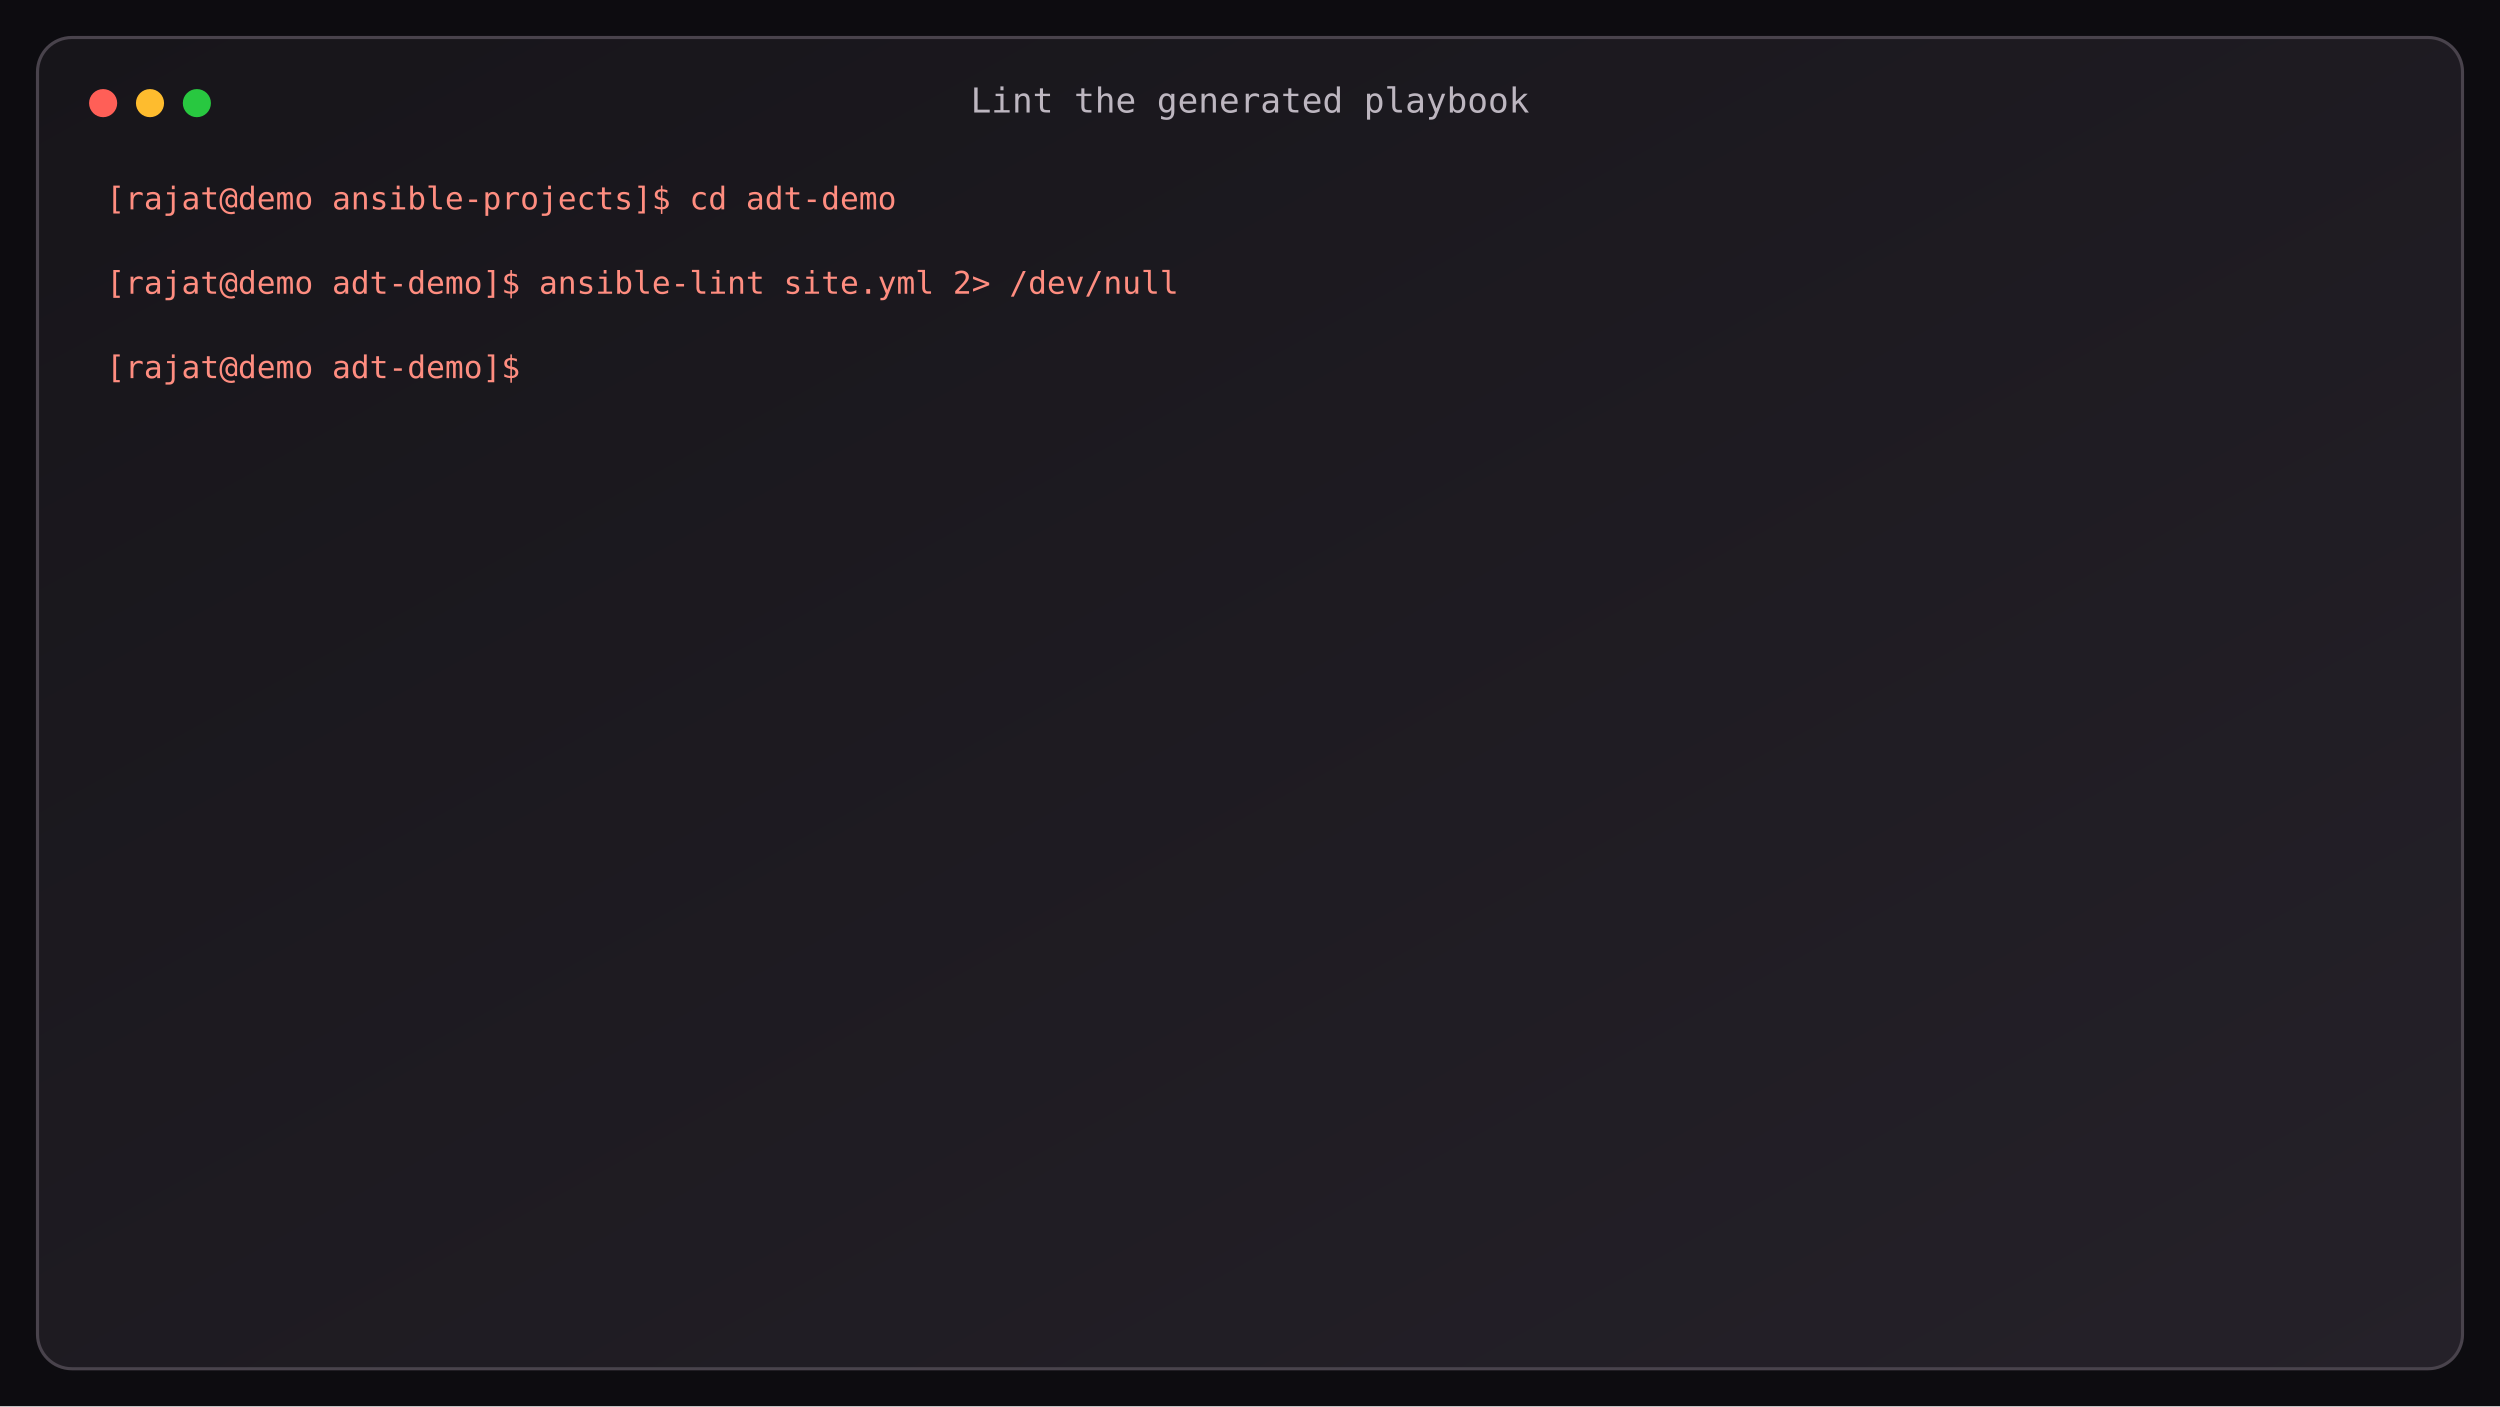
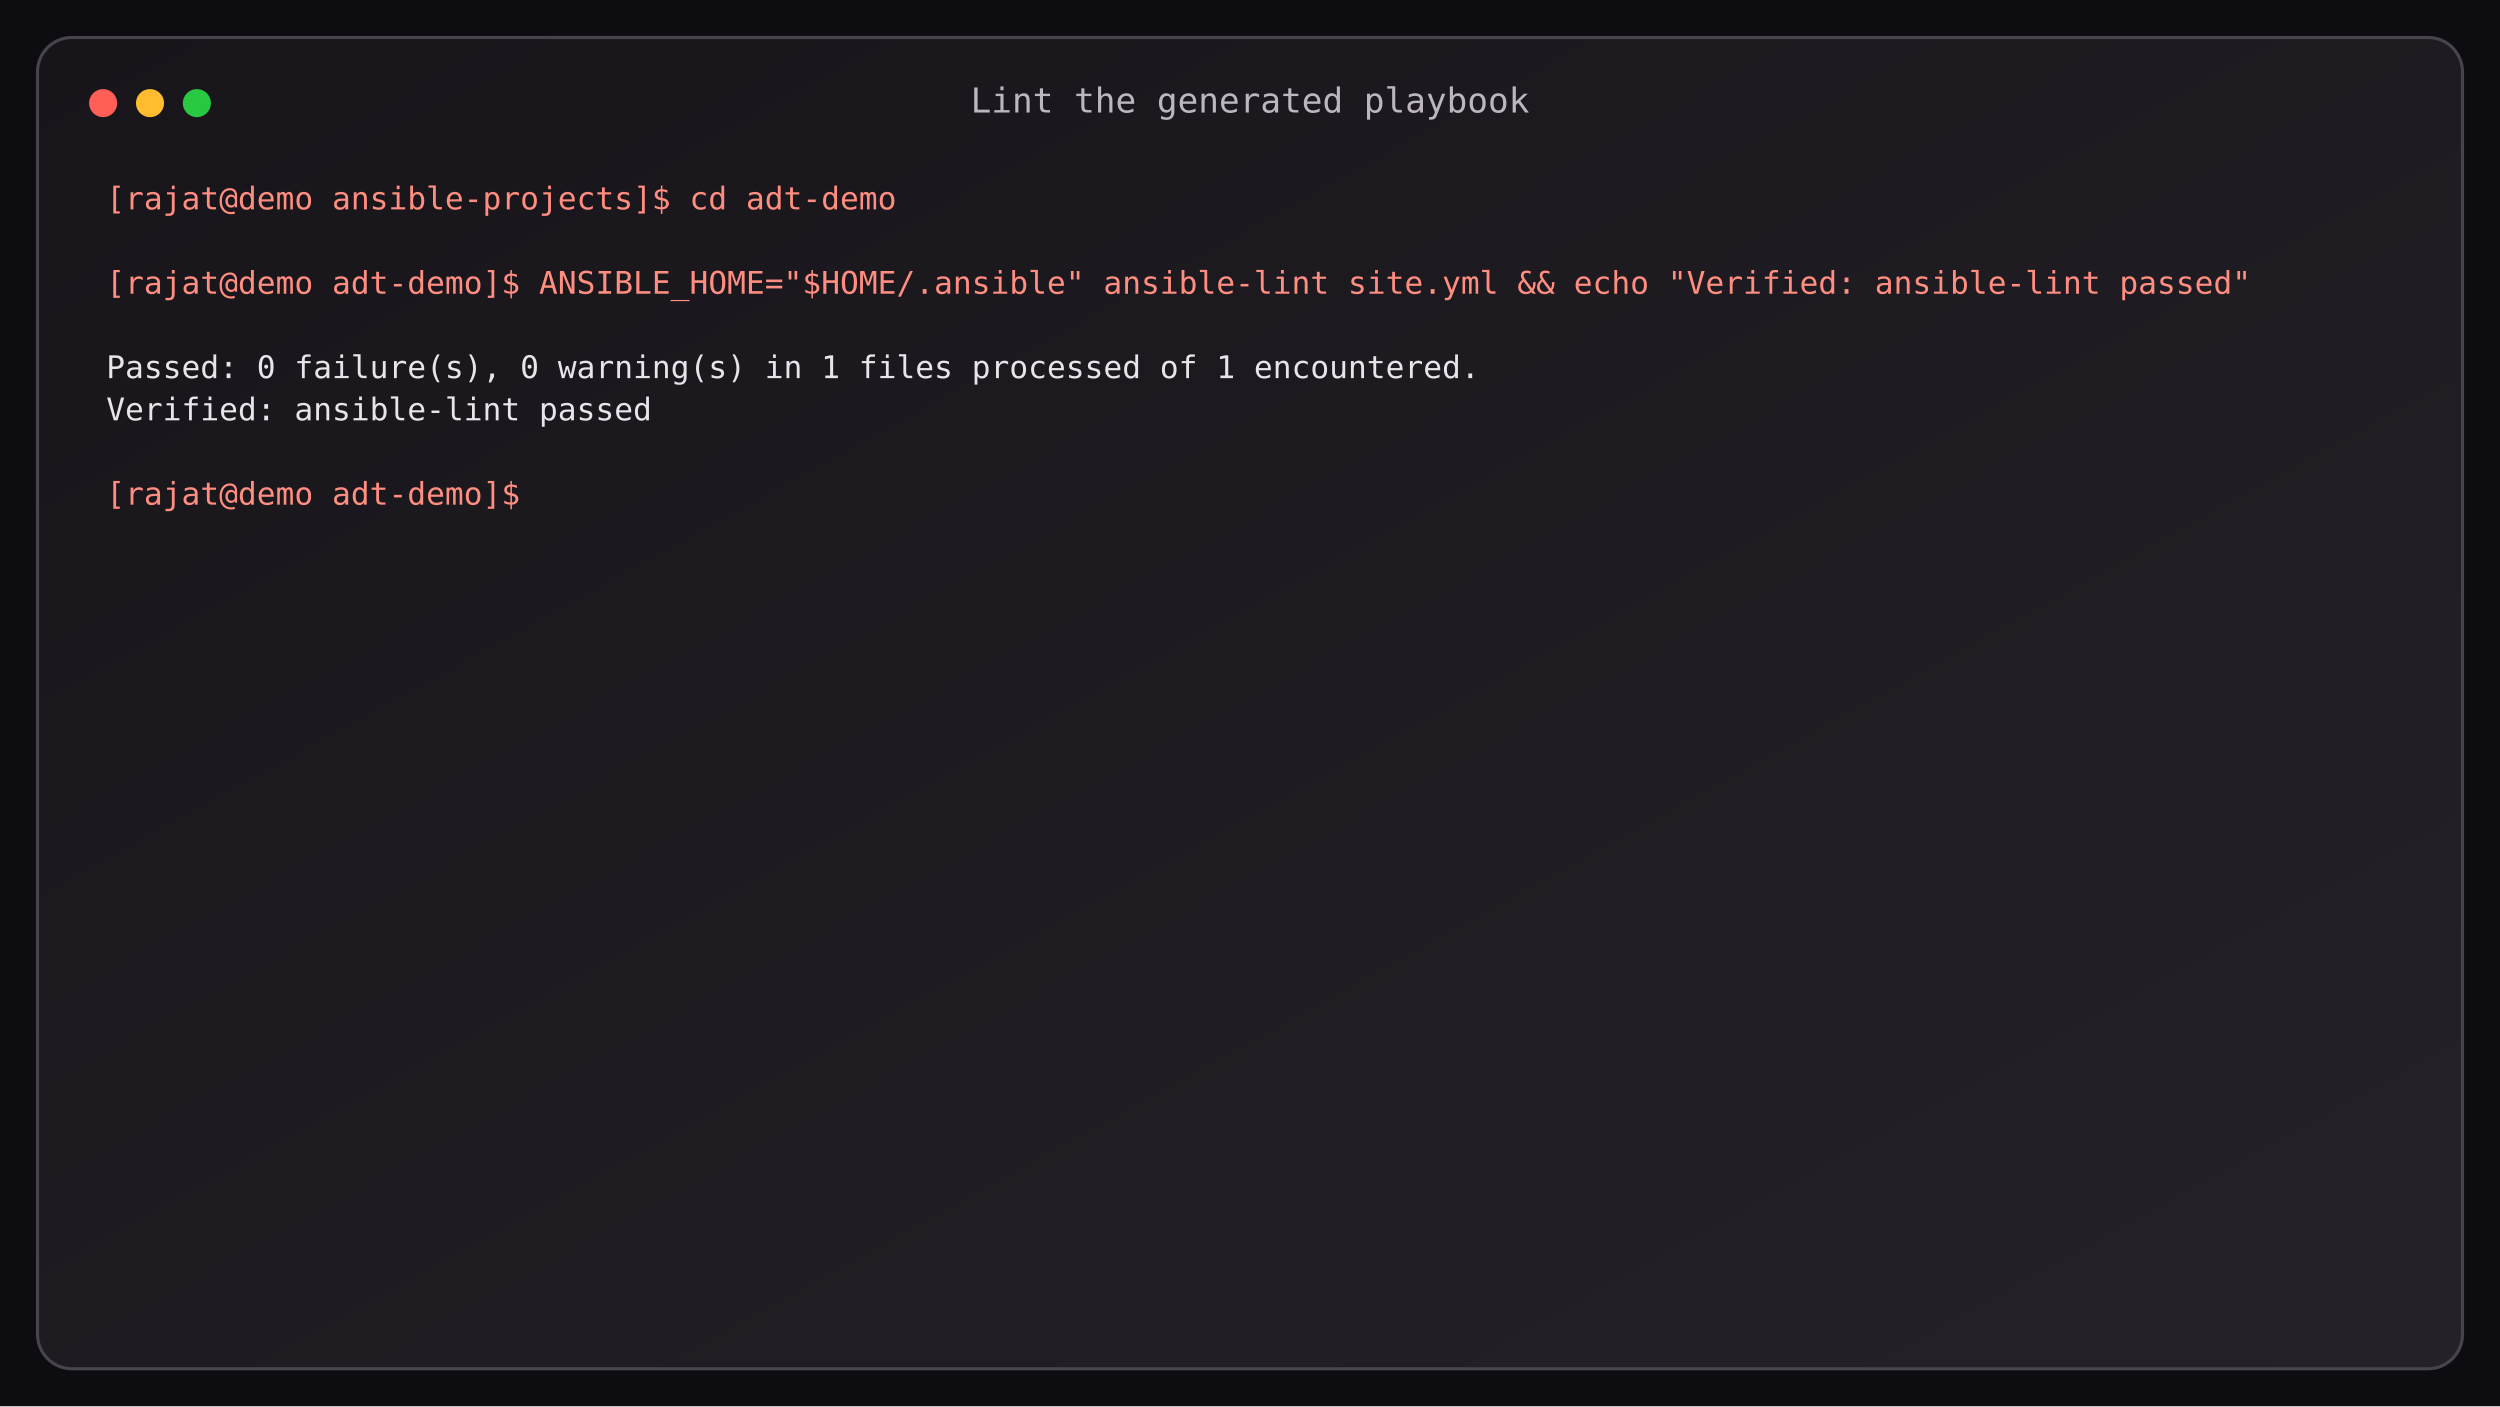
<svg xmlns="http://www.w3.org/2000/svg" width="1600" height="900" viewBox="0 0 1600 900" role="img" aria-labelledby="title desc">
  <defs>
    <linearGradient id="terminal" x1="0" y1="0" x2="1" y2="1">
      <stop offset="0" stop-color="#17151a" />
      <stop offset="1" stop-color="#252129" />
    </linearGradient>
  </defs>
  <rect width="1600" height="900" fill="#0d0c10" />
  <rect x="24" y="24" width="1552" height="852" rx="22" fill="url(#terminal)" stroke="#49434c" stroke-width="2" />
  <circle cx="66" cy="66" r="9" fill="#ff5f57" />
  <circle cx="96" cy="66" r="9" fill="#febc2e" />
  <circle cx="126" cy="66" r="9" fill="#28c840" />
  <text x="800" y="72" fill="#bdb6c0" text-anchor="middle" font-family="ui-monospace, SFMono-Regular, Menlo, monospace" font-size="22">Lint the generated playbook</text>
  <g font-family="ui-monospace, SFMono-Regular, Menlo, Consolas, monospace" font-size="20">
    <text x="68" y="134" fill="#ff8d80">[rajat@demo ansible-projects]$ cd adt-demo</text>
    <text x="68" y="161" fill="#e8e4ea"> </text>
-     <text x="68" y="188" fill="#ff8d80">[rajat@demo adt-demo]$ ansible-lint site.yml 2&gt; /dev/null</text>
+     <text x="68" y="188" fill="#ff8d80">[rajat@demo adt-demo]$ ANSIBLE_HOME="$HOME/.ansible" ansible-lint site.yml &amp;&amp; echo "Verified: ansible-lint passed"</text>
    <text x="68" y="215" fill="#e8e4ea"> </text>
-     <text x="68" y="242" fill="#ff8d80">[rajat@demo adt-demo]$</text>
+     <text x="68" y="242" fill="#e8e4ea">Passed: 0 failure(s), 0 warning(s) in 1 files processed of 1 encountered.</text>
+     <text x="68" y="269" fill="#e8e4ea">Verified: ansible-lint passed</text>
+     <text x="68" y="296" fill="#e8e4ea"> </text>
+     <text x="68" y="323" fill="#ff8d80">[rajat@demo adt-demo]$</text>
  </g>
</svg>
